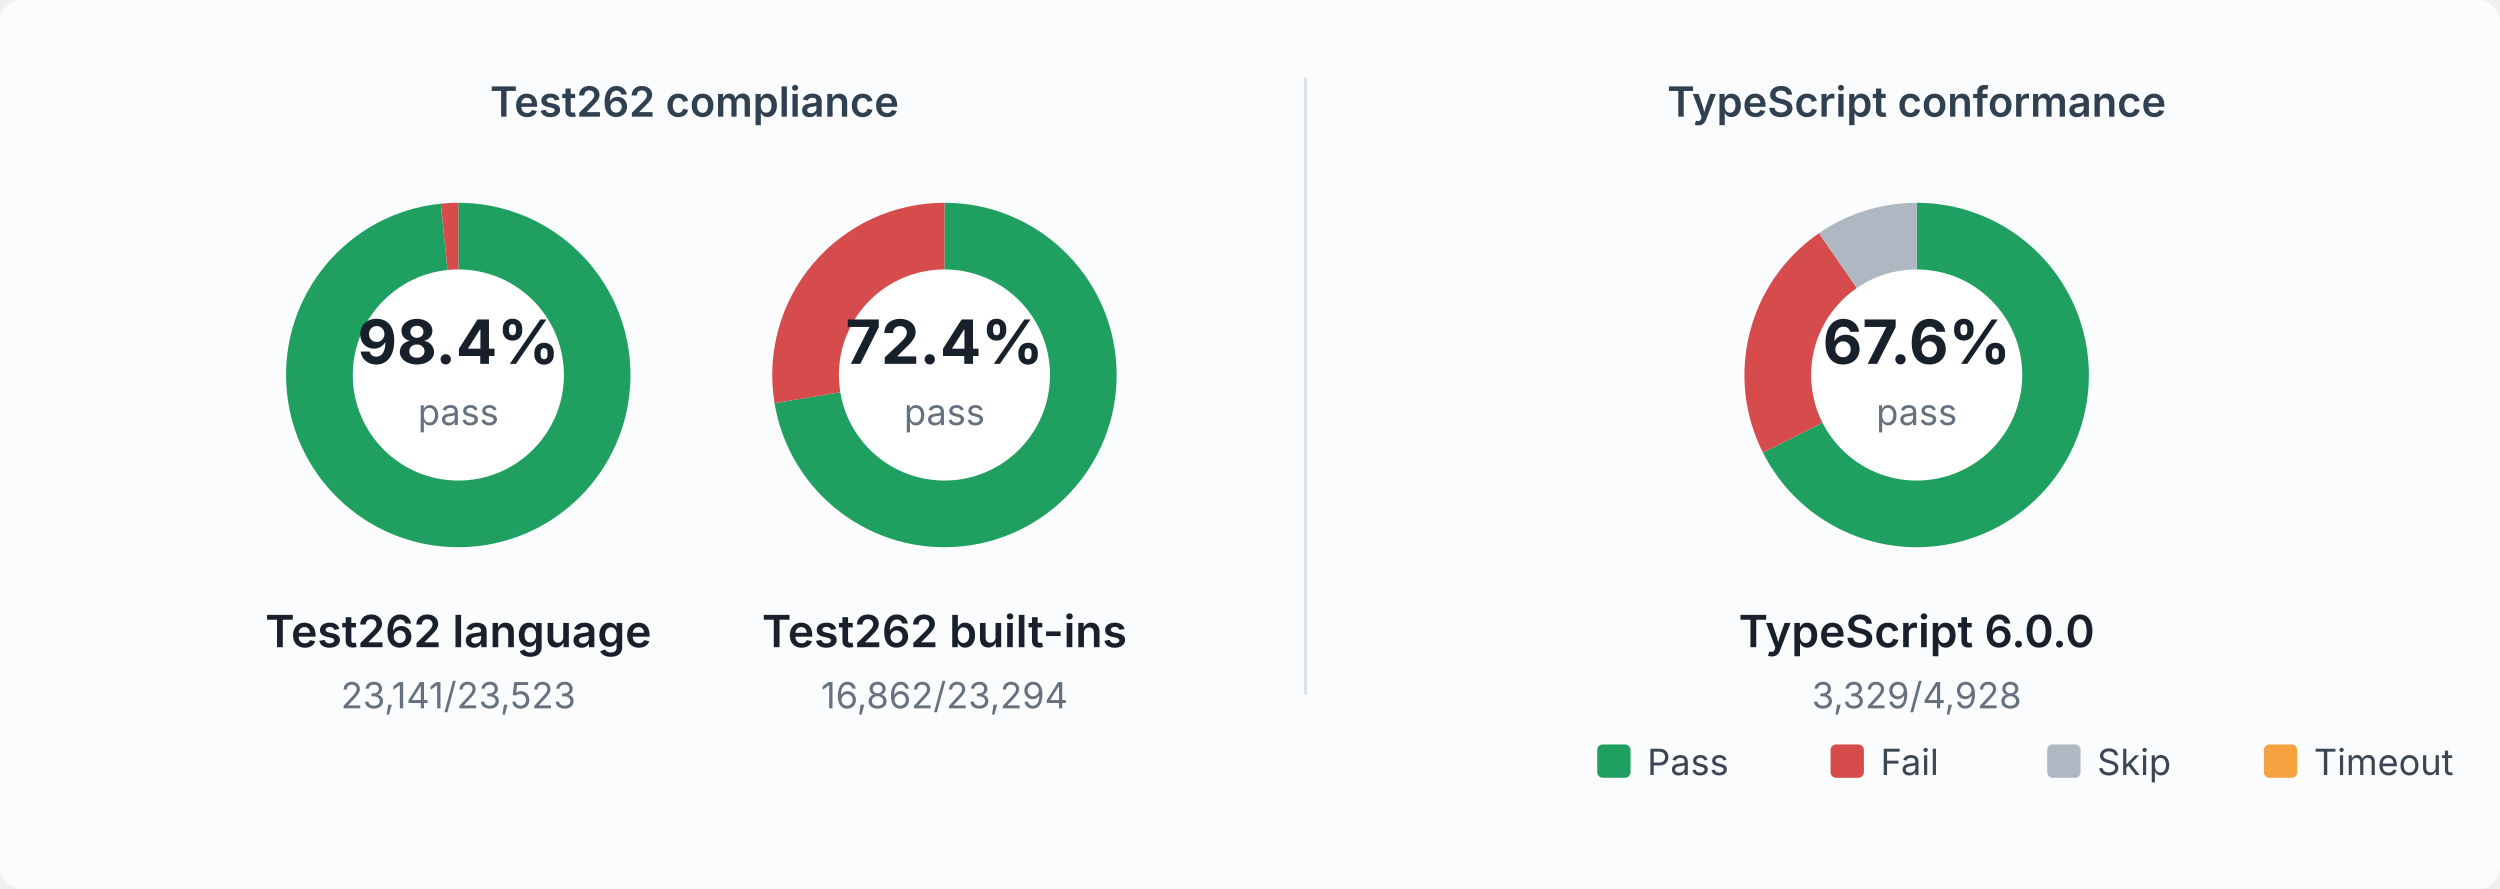
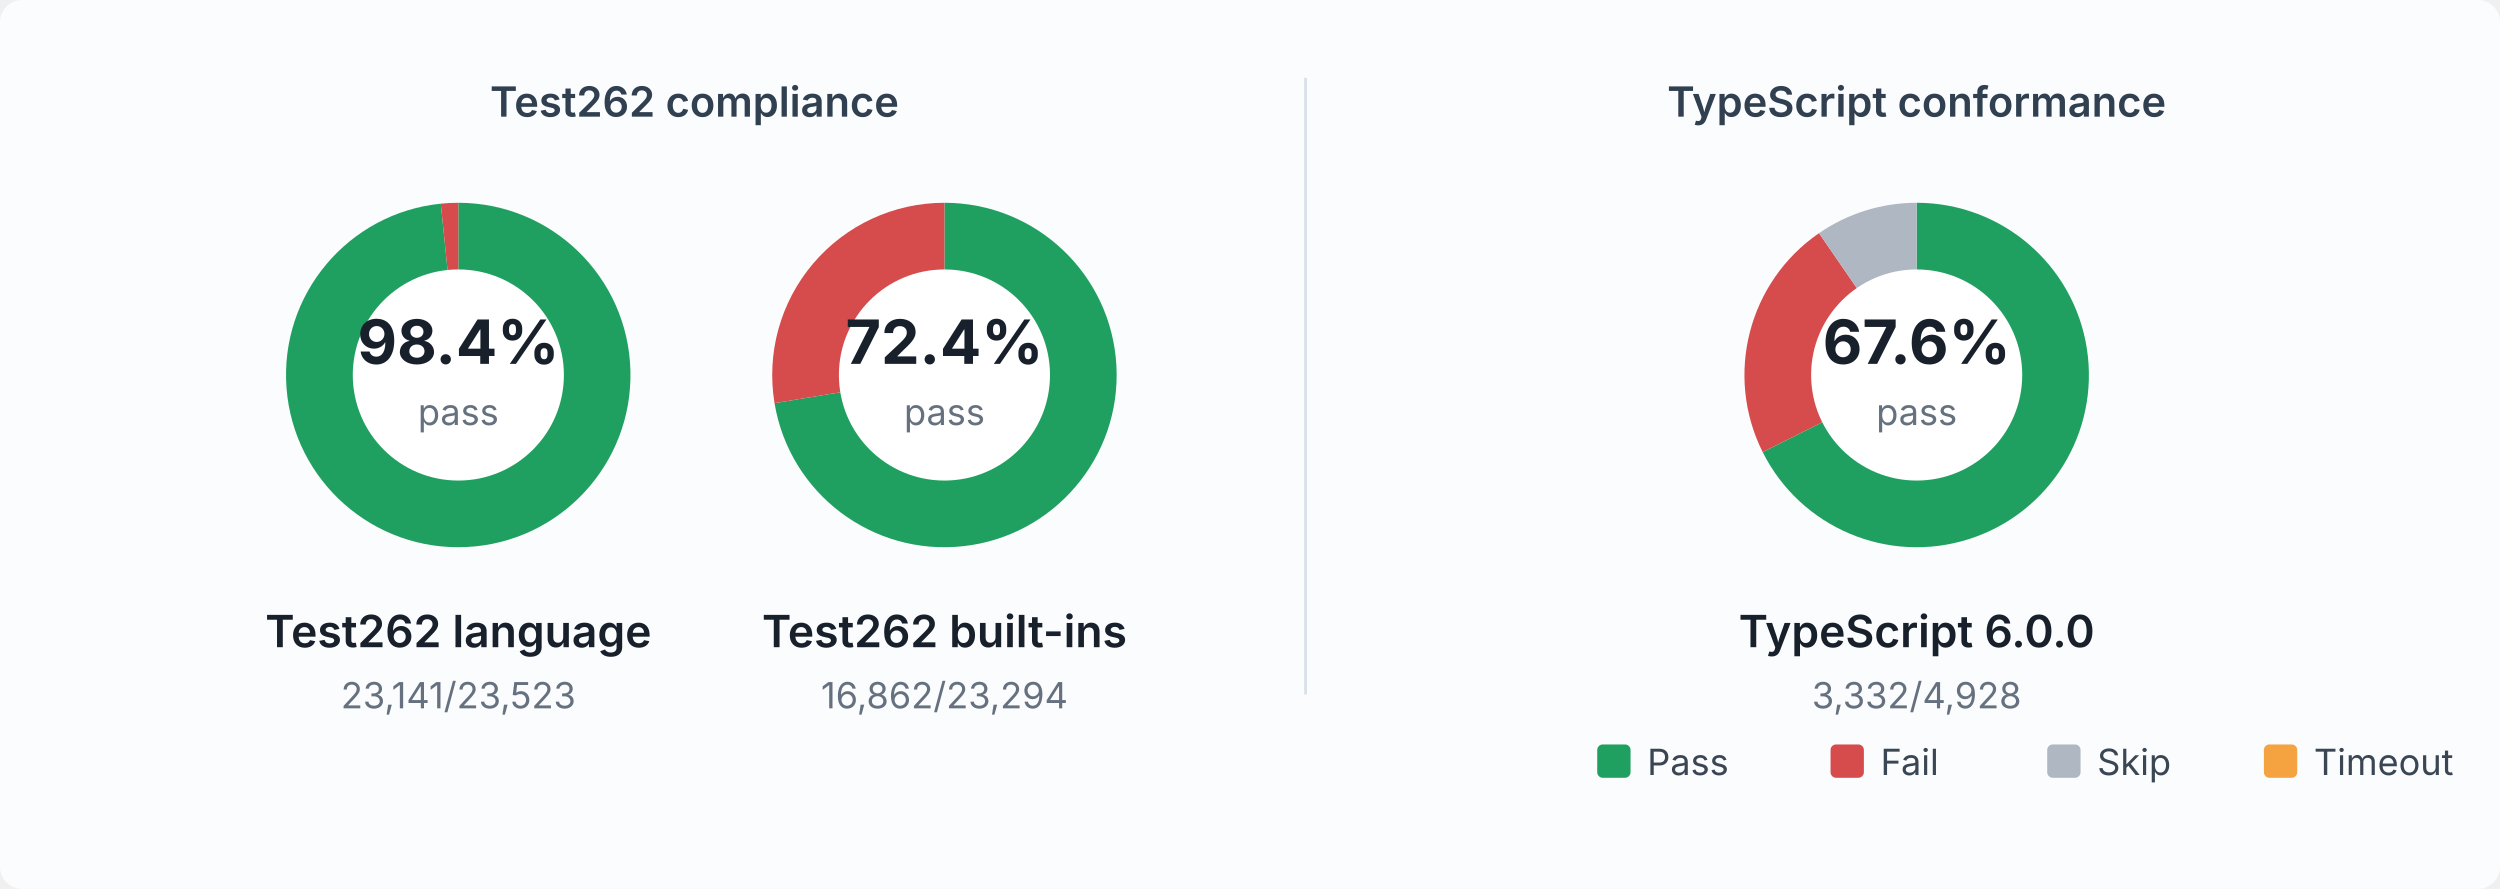
<svg xmlns="http://www.w3.org/2000/svg" width="900" height="320" viewBox="0 0 900 320" role="img" aria-labelledby="title desc">
  <style>
    .bg { fill: #fbfcfe; }
    .group { font: 600 15px system-ui, -apple-system, BlinkMacSystemFont, "Segoe UI", sans-serif; fill: #304050; }
    .title { font: 600 16px system-ui, -apple-system, BlinkMacSystemFont, "Segoe UI", sans-serif; fill: #18212b; }
    .percent { font: 700 22px system-ui, -apple-system, BlinkMacSystemFont, "Segoe UI", sans-serif; fill: #18212b; }
    .caption { font: 13px system-ui, -apple-system, BlinkMacSystemFont, "Segoe UI", sans-serif; fill: #66717f; }
    .legend { font: 13px system-ui, -apple-system, BlinkMacSystemFont, "Segoe UI", sans-serif; fill: #3a4653; }
  </style>
  <rect class="bg" x="0" y="0" width="900" height="320" rx="8" />
  <text x="250" y="42" text-anchor="middle" class="group">Test262 compliance</text>
  <text x="690" y="42" text-anchor="middle" class="group">TypeScript conformance</text>
  <line x1="470" y1="28" x2="470" y2="250" stroke="#d9e0e8" stroke-width="1" />
  <g aria-label="Test262 language">
    <path d="M 165.00 135.00 L 158.68 73.32 A 62.00 62.00 0 1 0 165.00 73.00 Z" fill="#20a060" />
    <path d="M 165.00 135.00 L 165.00 73.00 A 62.00 62.00 0 0 0 158.68 73.32 Z" fill="#d64b4b" />
    <circle cx="165" cy="135" r="38" fill="#ffffff" />
    <text x="165" y="131" text-anchor="middle" class="percent">98.4%</text>
    <text x="165" y="153" text-anchor="middle" class="caption">pass</text>
    <text x="165" y="233" text-anchor="middle" class="title">Test262 language</text>
    <text x="165" y="255" text-anchor="middle" class="caption">23,141/23,523</text>
  </g>
  <g aria-label="Test262 built-ins">
    <path d="M 340.00 135.00 L 278.83 145.13 A 62.00 62.00 0 1 0 340.00 73.00 Z" fill="#20a060" />
    <path d="M 340.00 135.00 L 340.00 73.00 A 62.00 62.00 0 0 0 278.83 145.13 Z" fill="#d64b4b" />
    <circle cx="340" cy="135" r="38" fill="#ffffff" />
    <text x="340" y="131" text-anchor="middle" class="percent">72.4%</text>
    <text x="340" y="153" text-anchor="middle" class="caption">pass</text>
    <text x="340" y="233" text-anchor="middle" class="title">Test262 built-ins</text>
    <text x="340" y="255" text-anchor="middle" class="caption">16,862/23,294</text>
  </g>
  <g aria-label="TypeScript 6.0.0">
-     <path d="M 690.00 135.00 L 634.66 162.96 A 62.00 62.00 0 1 0 690.00 73.00 Z" fill="#20a060" />
-     <path d="M 690.00 135.00 L 654.84 83.94 A 62.00 62.00 0 0 0 634.66 162.96 Z" fill="#d64b4b" />
+     <path d="M 690.00 135.00 L 634.56 162.75 A 62.00 62.00 0 1 0 690.00 73.00 Z" fill="#20a060" />
+     <path d="M 690.00 135.00 L 654.84 83.94 A 62.00 62.00 0 0 0 634.56 162.75 Z" fill="#d64b4b" />
    <path d="M 690.00 135.00 L 690.00 73.00 A 62.00 62.00 0 0 0 654.84 83.94 Z" fill="#aeb7c2" />
    <circle cx="690" cy="135" r="38" fill="#ffffff" />
    <text x="690" y="131" text-anchor="middle" class="percent">67.6%</text>
    <text x="690" y="153" text-anchor="middle" class="caption">pass</text>
    <text x="690" y="233" text-anchor="middle" class="title">TypeScript 6.0.0</text>
-     <text x="690" y="255" text-anchor="middle" class="caption">3,329/4,928</text>
+     <text x="690" y="255" text-anchor="middle" class="caption">3,332/4,928</text>
  </g>
  <g transform="translate(575 278)">
    <rect x="0" y="-10" width="12" height="12" fill="#20a060" rx="2" />
    <text x="18" y="1" class="legend">Pass</text>
    <rect x="84" y="-10" width="12" height="12" fill="#d64b4b" rx="2" />
    <text x="102" y="1" class="legend">Fail</text>
    <rect x="162" y="-10" width="12" height="12" fill="#aeb7c2" rx="2" />
    <text x="180" y="1" class="legend">Skip</text>
    <rect x="240" y="-10" width="12" height="12" fill="#f4a340" rx="2" />
    <text x="258" y="1" class="legend">Timeout</text>
  </g>
</svg>
